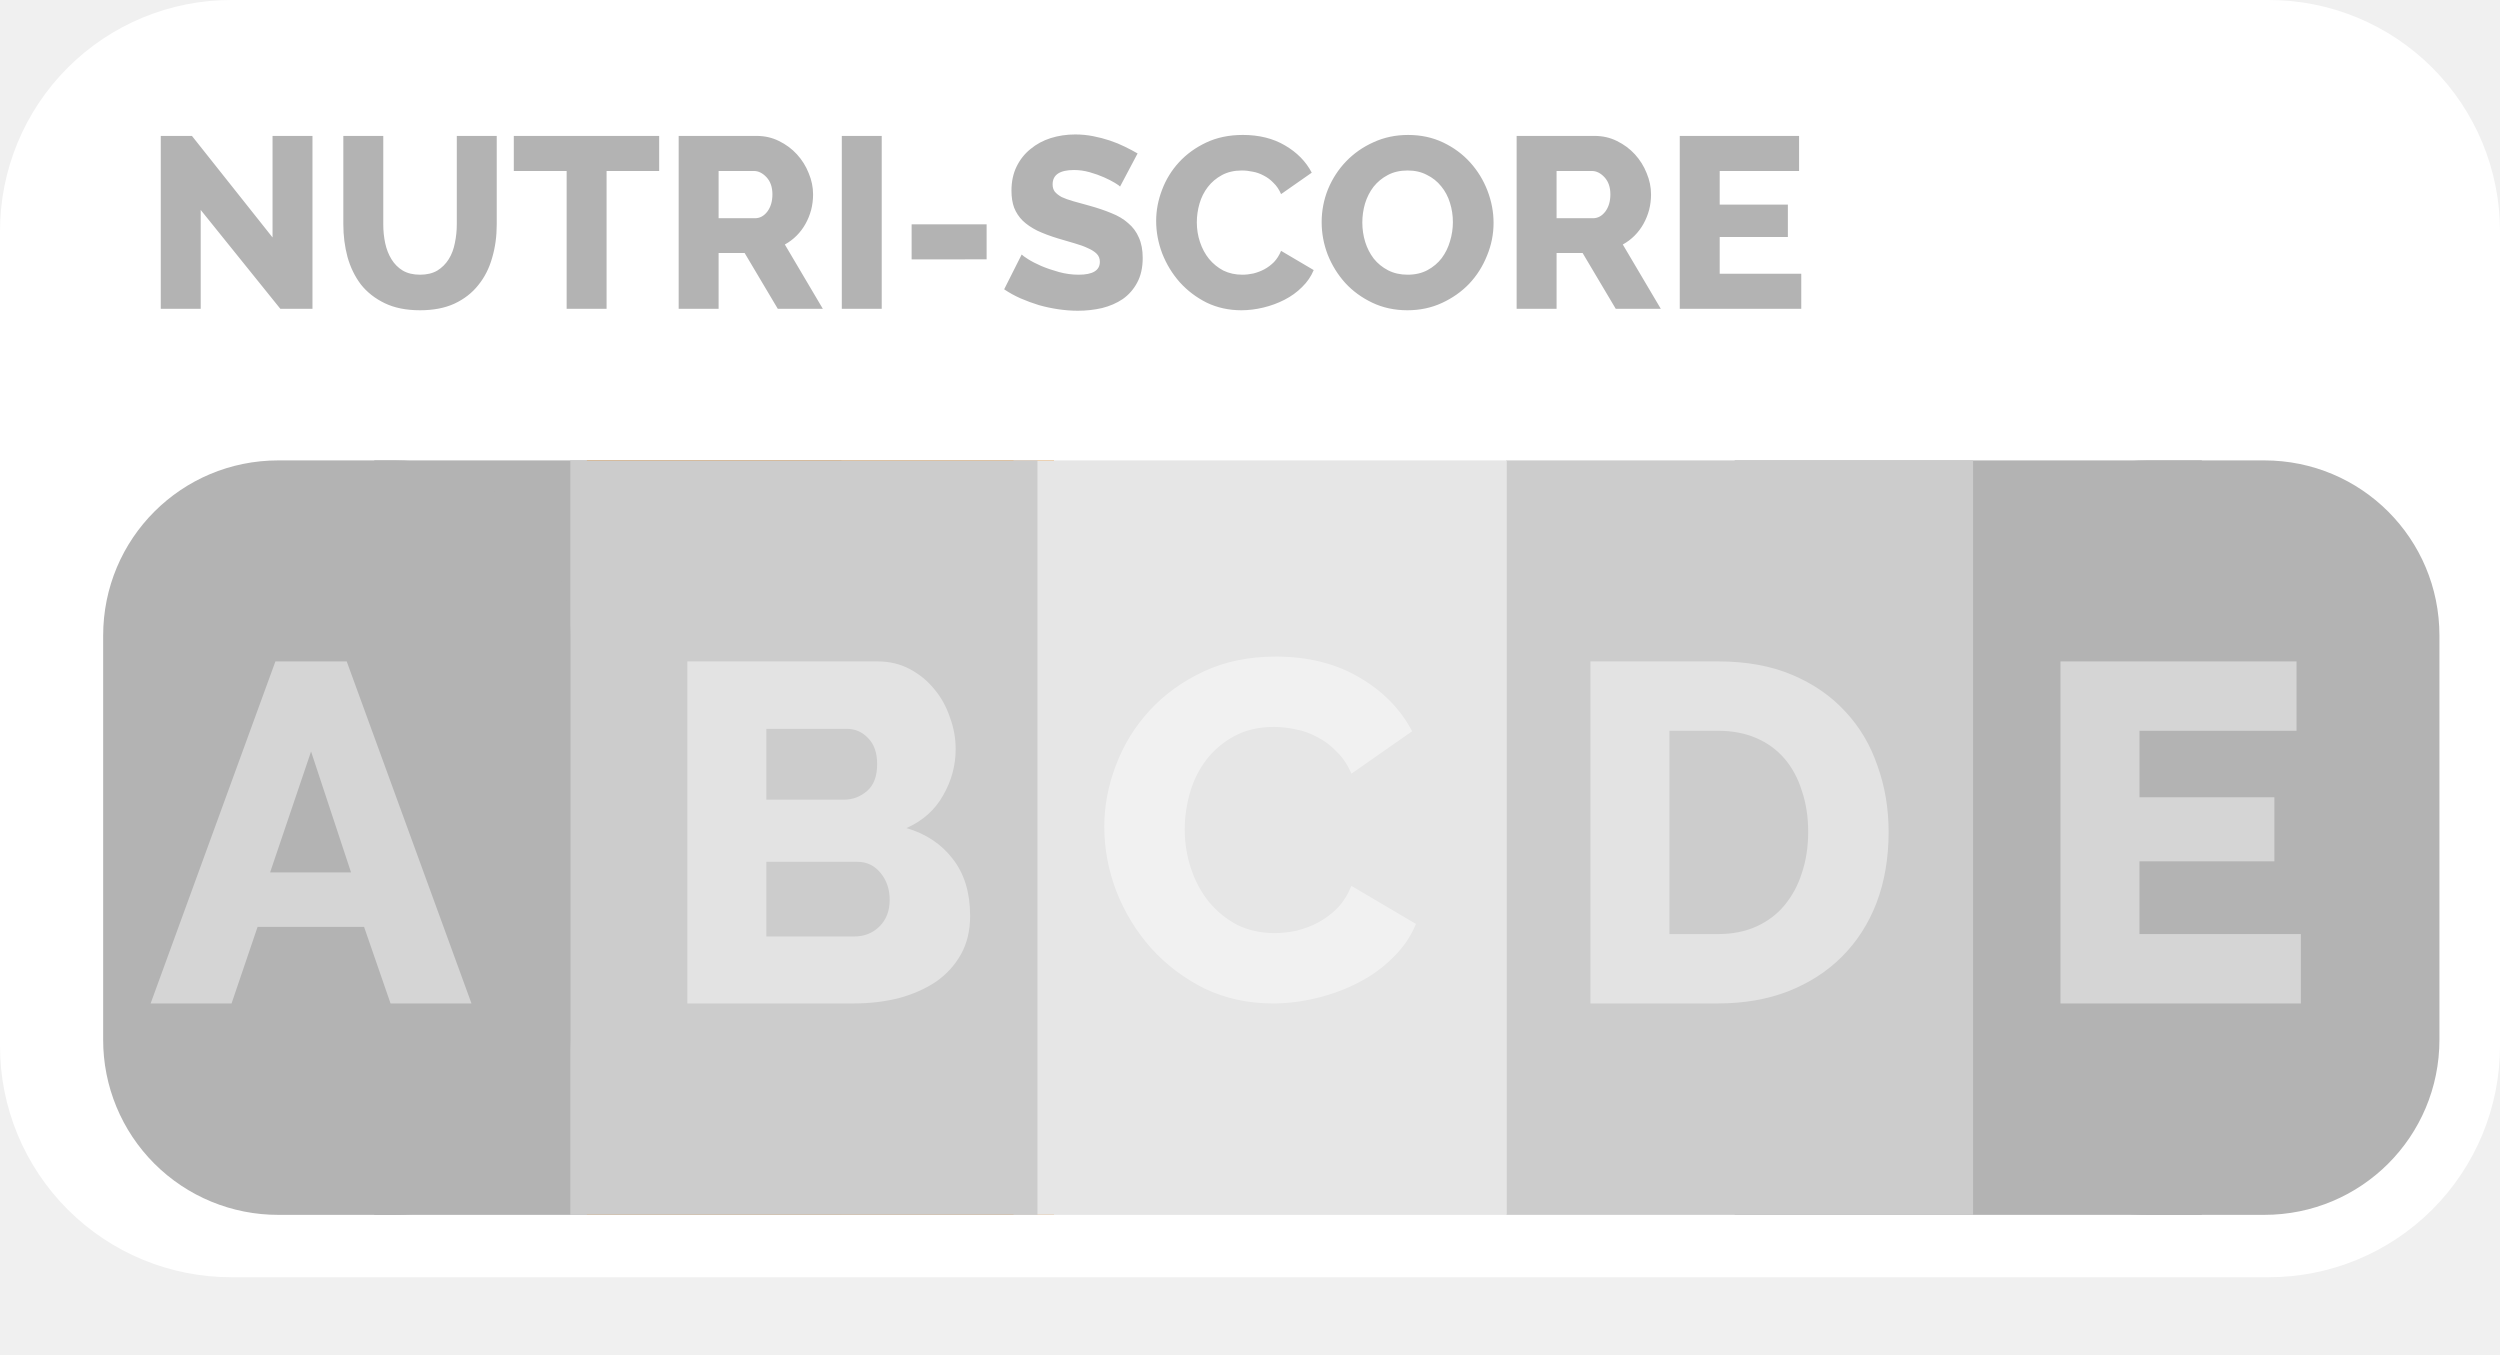
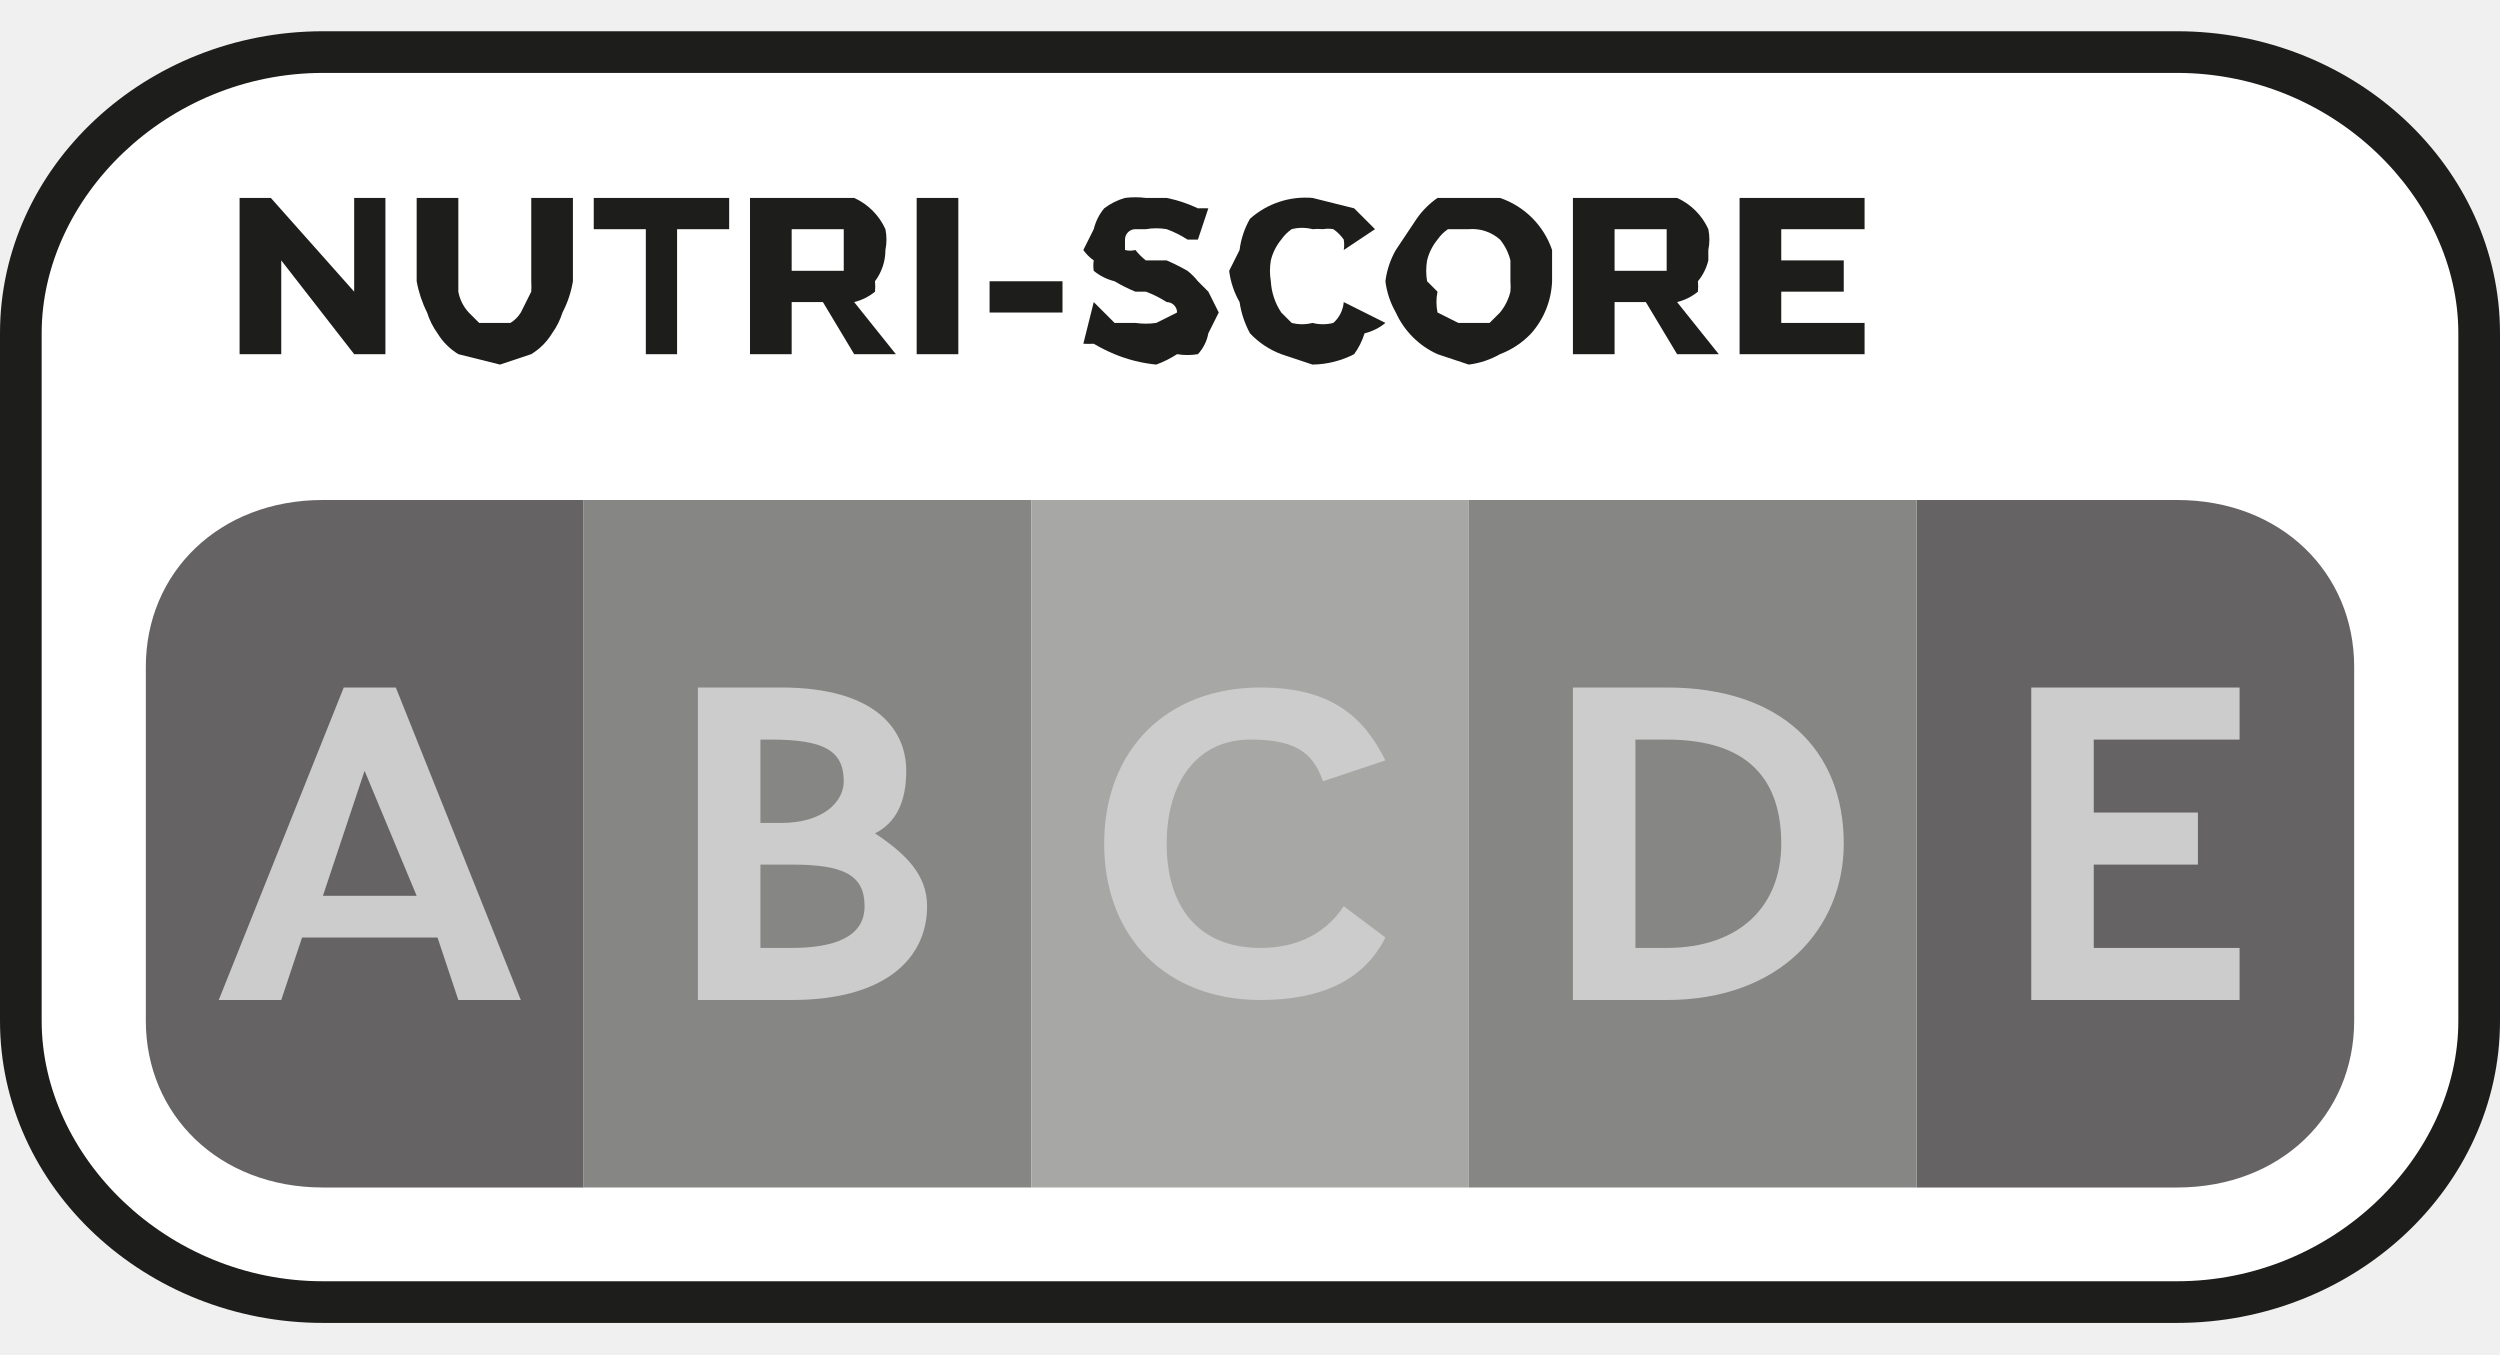
<svg xmlns="http://www.w3.org/2000/svg" width="240" height="130">
-   <path d="M22.242 0h195.516A22.193 22.193 0 01240 22.242v78.131a22.193 22.193 0 01-22.242 22.242H22.242A22.193 22.193 0 010 100.373V22.242A22.193 22.193 0 0122.242 0z" fill="#fff" fill-rule="evenodd" />
-   <path d="M166.528 44.198h44.846v72.429h-44.846zM35.93 44.198h44.845v72.429H35.929z" fill="#b3b3b3" fill-rule="evenodd" />
-   <path d="M206.164 44.198h11.198c9.32 0 16.824 7.504 16.824 16.824v38.78c0 9.321-7.503 16.825-16.824 16.825h-11.198a16.787 16.787 0 01-16.824-16.824v-38.78c0-9.321 7.504-16.825 16.824-16.825z" fill="#b3b3b3" fill-rule="evenodd" />
-   <path style="line-height:90%;-inkscape-font-specification:'Raleway Ultra-Bold'" d="M220.883 89.671v6.66h-23.077V63.494h22.661v6.66h-15.076v6.382h12.949v6.15h-12.95v6.984z" font-weight="800" font-family="Raleway" letter-spacing="0" word-spacing="0" fill="#fff" fill-opacity=".446" />
-   <path style="line-height:90%;-inkscape-font-specification:'Raleway Ultra-Bold'" d="M19.268 20.154v9.49h-3.834V13.048h2.992l7.738 9.747v-9.747h3.833v16.596h-3.085zM40.324 26.372q.981 0 1.66-.398.677-.42 1.098-1.098.42-.678.584-1.543.187-.888.187-1.8v-8.485h3.834v8.485q0 1.73-.444 3.226-.42 1.496-1.333 2.618-.888 1.122-2.29 1.776-1.38.632-3.296.632-1.987 0-3.39-.678-1.402-.678-2.29-1.8-.865-1.146-1.286-2.642-.398-1.496-.398-3.132v-8.485h3.834v8.485q0 .958.187 1.823t.608 1.543q.42.678 1.075 1.075.678.398 1.66.398zM63.28 16.414h-5.049v13.23h-3.833v-13.23h-5.073v-3.366h13.956zM65.153 29.644V13.048h7.48q1.169 0 2.15.49 1.006.491 1.73 1.286.725.795 1.122 1.8.421 1.005.421 2.034 0 .771-.187 1.496-.187.701-.538 1.332-.35.631-.864 1.146-.491.49-1.122.841l3.646 6.171h-4.324l-3.18-5.353h-2.5v5.353zm3.833-8.695h3.507q.678 0 1.168-.632.491-.654.491-1.66 0-1.028-.56-1.635-.562-.608-1.216-.608h-3.39zM80.813 29.644V13.048h3.833v16.596zM87.516 24.9v-3.367h7.2v3.366zM107.526 17.91q-.07-.094-.49-.35-.422-.258-1.053-.538-.63-.28-1.379-.491-.748-.21-1.496-.21-2.057 0-2.057 1.378 0 .421.21.702.234.28.655.514.444.21 1.099.397.654.187 1.519.421 1.192.327 2.15.725.959.374 1.613.958.678.561 1.029 1.38.374.817.374 1.963 0 1.402-.538 2.384-.514.959-1.379 1.566-.865.585-1.987.865-1.122.257-2.314.257-.912 0-1.87-.14-.958-.14-1.87-.397-.912-.28-1.777-.655-.841-.374-1.566-.865l1.683-3.342q.094.116.608.444.514.327 1.262.654.772.327 1.707.585.935.257 1.893.257 2.034 0 2.034-1.24 0-.467-.304-.77-.304-.304-.842-.538-.537-.257-1.285-.468-.725-.21-1.59-.467-1.145-.35-1.987-.748-.841-.421-1.402-.959-.538-.537-.818-1.239-.257-.7-.257-1.636 0-1.309.49-2.314.491-1.005 1.333-1.683.841-.701 1.94-1.052 1.122-.35 2.36-.35.866 0 1.707.163.842.164 1.613.42.772.258 1.426.585.678.328 1.239.655zM110.991 21.206q0-1.496.561-2.969.561-1.496 1.636-2.665 1.076-1.168 2.618-1.893 1.543-.725 3.507-.725 2.337 0 4.044 1.005 1.73 1.006 2.571 2.618l-2.945 2.057q-.28-.654-.725-1.075-.42-.444-.935-.701-.514-.28-1.052-.374-.538-.117-1.052-.117-1.098 0-1.917.444-.818.444-1.355 1.146-.538.7-.795 1.59-.257.887-.257 1.799 0 .982.304 1.893.304.912.865 1.613.584.702 1.379 1.122.818.398 1.823.398.514 0 1.052-.117.56-.14 1.052-.398.514-.28.935-.7.42-.445.678-1.076l3.132 1.847q-.374.911-1.122 1.636-.725.725-1.683 1.215-.958.491-2.034.748-1.075.258-2.104.258-1.8 0-3.319-.725-1.496-.748-2.595-1.964-1.075-1.215-1.683-2.758-.584-1.543-.584-3.132zM135.107 29.785q-1.846 0-3.366-.725t-2.595-1.893q-1.075-1.193-1.683-2.712-.584-1.52-.584-3.132 0-1.637.608-3.156.631-1.52 1.73-2.665 1.122-1.169 2.641-1.847 1.52-.7 3.32-.7 1.846 0 3.365.724 1.52.725 2.595 1.917 1.075 1.192 1.66 2.711.584 1.52.584 3.086 0 1.636-.631 3.155-.608 1.52-1.706 2.689-1.099 1.145-2.618 1.846-1.52.702-3.32.702zm-4.324-8.416q0 .959.28 1.87.28.889.818 1.59.561.701 1.38 1.122.818.42 1.87.42 1.098 0 1.916-.443.819-.445 1.356-1.146.538-.724.795-1.613.28-.911.28-1.846 0-.959-.28-1.847-.28-.912-.842-1.59-.56-.7-1.379-1.098-.794-.421-1.846-.421-1.099 0-1.917.444-.795.42-1.356 1.122-.538.701-.818 1.613-.257.888-.257 1.823zM145.597 29.644V13.048h7.48q1.17 0 2.151.49 1.005.491 1.73 1.286.724.795 1.122 1.8.42 1.005.42 2.034 0 .771-.186 1.496-.187.701-.538 1.332-.35.631-.865 1.146-.49.49-1.122.841l3.647 6.171h-4.325l-3.179-5.353h-2.501v5.353zm3.834-8.695h3.506q.678 0 1.169-.632.49-.654.49-1.66 0-1.028-.56-1.635-.561-.608-1.216-.608h-3.39zM172.921 26.278v3.366h-11.664V13.048h11.454v3.366h-7.62v3.226h6.545v3.109h-6.545v3.53z" font-weight="800" font-family="Raleway" letter-spacing="0" word-spacing="0" fill="#b3b3b3" />
-   <path d="M56.34 44.198h44.846v72.429H56.341z" fill="#ee8100" fill-rule="evenodd" />
-   <path d="M144.572 44.198h44.845v72.429h-44.845z" fill="#ccc" fill-rule="evenodd" />
-   <path style="line-height:90%;-inkscape-font-specification:'Raleway Ultra-Bold'" d="M152.681 96.33V63.495h12.256q4.07 0 7.122 1.295 3.052 1.295 5.087 3.515 2.08 2.22 3.098 5.226 1.064 2.96 1.064 6.336 0 3.746-1.156 6.798-1.157 3.006-3.33 5.18-2.127 2.127-5.18 3.33-3.006 1.155-6.705 1.155zm20.904-16.463q0-2.174-.602-3.931-.555-1.804-1.664-3.099-1.11-1.295-2.729-1.988-1.619-.694-3.653-.694h-4.671v19.516h4.67q2.082 0 3.7-.74 1.619-.74 2.683-2.035 1.11-1.341 1.664-3.098.602-1.804.602-3.931z" font-weight="800" font-family="Raleway" letter-spacing="0" word-spacing="0" fill="#fff" fill-opacity=".446" />
-   <path d="M97.296 44.198h47.353v72.429H97.296z" fill="#e6e6e6" fill-rule="evenodd" />
-   <path d="M99.595 44.198H54.749v72.429h44.846z" fill="#ccc" fill-rule="evenodd" />
-   <path style="line-height:90%;-inkscape-font-specification:'Raleway Ultra-Bold'" d="M106.012 79.358q0-2.96 1.11-5.873 1.11-2.96 3.237-5.272 2.127-2.313 5.18-3.746 3.052-1.434 6.937-1.434 4.624 0 8 1.989 3.422 1.988 5.087 5.18l-5.827 4.069q-.555-1.295-1.433-2.127-.833-.88-1.85-1.388-1.018-.555-2.081-.74-1.064-.231-2.081-.231-2.174 0-3.793.879-1.618.878-2.682 2.266-1.064 1.387-1.572 3.145-.51 1.757-.51 3.56 0 1.943.602 3.746.601 1.804 1.711 3.191 1.156 1.388 2.729 2.22 1.618.786 3.607.786 1.017 0 2.081-.23 1.11-.278 2.081-.787 1.018-.555 1.85-1.387.832-.879 1.341-2.128l6.197 3.654q-.74 1.803-2.22 3.237-1.433 1.434-3.33 2.405-1.895.971-4.023 1.48-2.127.508-4.162.508-3.56 0-6.567-1.433-2.96-1.48-5.133-3.885-2.128-2.405-3.33-5.457-1.156-3.052-1.156-6.197zM93.133 87.914q0 2.127-.88 3.7-.878 1.572-2.404 2.635-1.526 1.018-3.561 1.573-2.035.508-4.3.508H65.985V63.495h18.267q1.711 0 3.099.74 1.387.74 2.358 1.943.971 1.156 1.48 2.682.555 1.48.555 3.052 0 2.359-1.202 4.44-1.156 2.081-3.515 3.145 2.821.832 4.44 2.96 1.665 2.127 1.665 5.457zm-7.724-1.527q0-1.526-.878-2.59-.879-1.063-2.22-1.063h-8.74v7.168h8.416q1.48 0 2.451-.971.971-.971.971-2.544zM73.57 69.97v6.798h7.446q1.249 0 2.22-.832.97-.833.97-2.59 0-1.619-.878-2.497-.832-.879-2.035-.879z" font-weight="800" font-family="Raleway" letter-spacing="0" word-spacing="0" fill="#fff" fill-opacity=".446" />
-   <path d="M26.727 44.198h11.198c9.32 0 16.824 7.504 16.824 16.824v38.78c0 9.321-7.503 16.825-16.824 16.825H26.727A16.787 16.787 0 019.903 99.803v-38.78c0-9.321 7.504-16.825 16.824-16.825z" fill="#b3b3b3" fill-rule="evenodd" />
-   <path style="line-height:90%;-inkscape-font-specification:'Raleway Ultra-Bold'" d="M26.44 63.495h6.844L45.262 96.33h-7.77l-2.543-7.353h-10.22L22.23 96.33h-7.77zm7.26 20.256l-3.838-11.607L25.93 83.75z" font-weight="800" font-family="Raleway" letter-spacing="0" word-spacing="0" fill="#fff" fill-opacity=".446" />
+   <defs>
+     <clipPath id="a" clipPathUnits="userSpaceOnUse">
+       <path d="M-480-330h842v595h-842z" />
+     </clipPath>
+     <clipPath id="b" clipPathUnits="userSpaceOnUse">
+       <path d="M-480-332h842v596h-842z" />
+     </clipPath>
+     <clipPath id="c" clipPathUnits="userSpaceOnUse">
+       <path d="M-488-375h842v595h-842z" />
+     </clipPath>
+     <clipPath id="d" clipPathUnits="userSpaceOnUse">
+       <path d="M-520-379h842v595h-842z" />
+     </clipPath>
+     <clipPath id="e" clipPathUnits="userSpaceOnUse">
+       <path d="M-521-378h842v596h-842z" />
+     </clipPath>
+     <clipPath id="f" clipPathUnits="userSpaceOnUse">
+       <path d="M-532-374h842v595h-842z" />
+     </clipPath>
+     <clipPath id="g" clipPathUnits="userSpaceOnUse">
+       <path d="M-565-336h842v595h-842z" />
+     </clipPath>
+     <clipPath id="h" clipPathUnits="userSpaceOnUse">
+       <path d="M-480-336h842v595h-842z" />
+     </clipPath>
+     <clipPath id="i" clipPathUnits="userSpaceOnUse">
+       <path d="M-515-352h841v596h-841z" />
+     </clipPath>
+   </defs>
+   <path fill="#1d1d1b" d="M31 127c-17 0-31-13-31-29V32C0 16 14 3 31 3h178c17 0 31 13 31 29v66c0 16-14 29-31 29z" clip-path="url(#a)" />
+   <path fill="#fff" d="M31 123c-15 0-27-12-27-25V32C4 19 16 7 31 7h178c15 0 27 12 27 25v66c0 13-12 25-27 25z" clip-path="url(#b)" />
+   <path fill="#1d1d1b" d="M27 25v9h-4V19h3l8 9v-9h3v15h-3z" />
+   <path fill="#1d1d1b" d="M48 31h1a3 3 0 0 0 1-1l1-2a8 8 0 0 0 0-1v-8h4v8a10 10 0 0 1-1 3 7 7 0 0 1-1 2 6 6 0 0 1-2 2l-3 1-4-1a6 6 0 0 1-2-2 7 7 0 0 1-1-2 11 11 0 0 1-1-3v-8h4v9a4 4 0 0 0 1 2l1 1h2" clip-path="url(#c)" />
+   <path fill="#1d1d1b" d="M70 22h-5v12h-3V22h-5v-3h13zm2 12V19h10a6 6 0 0 1 3 3 5 5 0 0 1 0 2 5 5 0 0 1-1 3 5 5 0 0 1 0 1 5 5 0 0 1-2 1l4 5h-4l-3-5h-3v5zm4-8h5v-4h-5zm12-7h4v15h-4zm7 8h7v3h-7z" />
+   <path fill="#1d1d1b" d="M115 23h-1a10 10 0 0 0-2-1 6 6 0 0 0-2 0h-1a1 1 0 0 0-1 1v1a2 2 0 0 0 1 0 6 6 0 0 0 1 1h2a20 20 0 0 1 2 1 6 6 0 0 1 1 1l1 1 1 2-1 2a4 4 0 0 1-1 2 6 6 0 0 1-2 0 10 10 0 0 1-2 1 14 14 0 0 1-4-1 16 16 0 0 1-2-1 10 10 0 0 1-1 0l1-4 1 1 1 1h2a7 7 0 0 0 2 0l2-1a1 1 0 0 0-1-1 10 10 0 0 0-2-1h-1a14 14 0 0 1-2-1 5 5 0 0 1-2-1 3 3 0 0 1 0-1 4 4 0 0 1-1-1l1-2a5 5 0 0 1 1-2 6 6 0 0 1 2-1 8 8 0 0 1 2 0h2a13 13 0 0 1 3 1 14 14 0 0 1 1 0z" clip-path="url(#d)" />
+   <path fill="#1d1d1b" d="m118 26 1-2a8 8 0 0 1 1-3 8 8 0 0 1 6-2l4 1 2 2-3 2a3 3 0 0 0 0-1 4 4 0 0 0-1-1 3 3 0 0 0-1 0 5 5 0 0 0-1 0 4 4 0 0 0-2 0 4 4 0 0 0-1 1 5 5 0 0 0-1 2 6 6 0 0 0 0 2 6 6 0 0 0 1 3l1 1a4 4 0 0 0 2 0 4 4 0 0 0 2 0 3 3 0 0 0 1-2l4 2a5 5 0 0 1-2 1 7 7 0 0 1-1 2 9 9 0 0 1-4 1l-3-1a8 8 0 0 1-3-2 9 9 0 0 1-1-3 8 8 0 0 1-1-3" clip-path="url(#e)" />
+   <path fill="#1d1d1b" d="m141 35-3-1a8 8 0 0 1-4-4 8 8 0 0 1-1-3 8 8 0 0 1 1-3l2-3a8 8 0 0 1 2-2h6a8 8 0 0 1 5 5v3a8 8 0 0 1-2 5 8 8 0 0 1-3 2 8 8 0 0 1-3 1m-4-8 1 1a5 5 0 0 0 0 2l2 1h3l1-1a5 5 0 0 0 1-2 6 6 0 0 0 0-1v-2a5 5 0 0 0-1-2 4 4 0 0 0-3-1h-2a4 4 0 0 0-1 1 5 5 0 0 0-1 2 6 6 0 0 0 0 2" clip-path="url(#f)" />
+   <path fill="#1d1d1b" d="M151 34V19h10a6 6 0 0 1 3 3 5 5 0 0 1 0 2v1a5 5 0 0 1-1 2 5 5 0 0 1 0 1 5 5 0 0 1-2 1l4 5h-4l-3-5h-3v5zm4-8h5v-4h-5zm24 5v3h-12V19h12v3h-8v3h6v3h-6v3z" />
+   <path fill="#656364" d="M209 114h-25V48h25c10 0 17 7 17 16v34c0 9-7 16-17 16" clip-path="url(#g)" />
+   <path fill="#868785" d="M99 114H56V48h43z" />
+   <path fill="#a7a7a6" d="M141 114H99V48h42z" />
+   <path fill="#868785" d="M184 114h-43V48h43z" />
+   <path fill="#656364" d="M31 114h25V48H31c-10 0-17 7-17 16v34c0 9 7 16 17 16" clip-path="url(#h)" />
+   <path fill="#ccc" d="M195 96V66h20v5h-14v7h10v5h-10v8h14v5zM67 96V66h8c9 0 12 4 12 8 0 3-1 5-3 6 3 2 5 4 5 7 0 5-4 9-13 9zm6-17h2c4 0 6-2 6-4 0-3-2-4-7-4h-1zm3 4h-3v8h3c4 0 7-1 7-4s-2-4-7-4" />
+   <path fill="#ccc" d="M106 81c0-9 6-15 15-15 7 0 10 3 12 7l-6 2c-1-3-3-4-7-4-5 0-8 4-8 10s3 10 9 10c3 0 6-1 8-4l4 3c-2 4-6 6-12 6-9 0-15-6-15-15" clip-path="url(#i)" />
+   <path fill="#ccc" d="M151 96V66h9c11 0 17 6 17 15 0 8-6 15-17 15zm9-5c7 0 11-4 11-10s-3-10-11-10h-3v20zM21 96l12-30h5l12 30h-6l-2-6H29l-2 6zm10-10h9l-5-12z" />
</svg>
